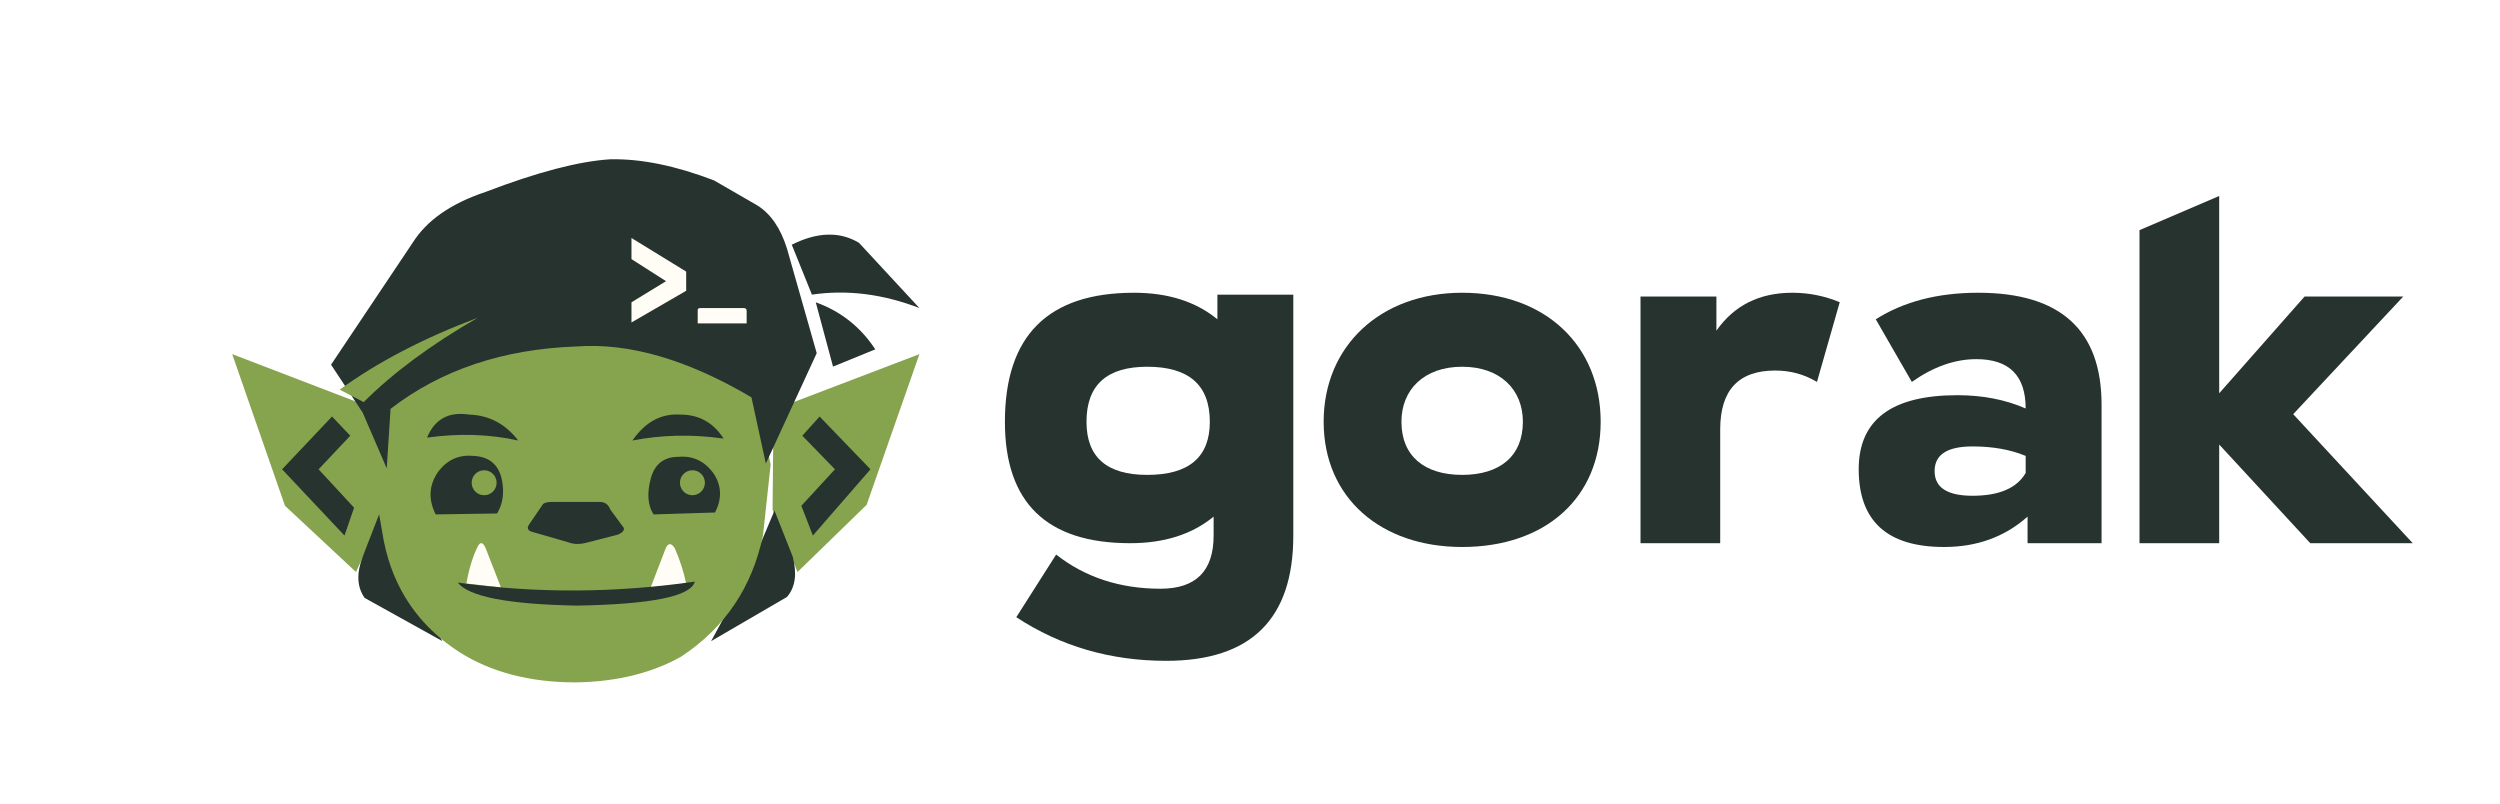
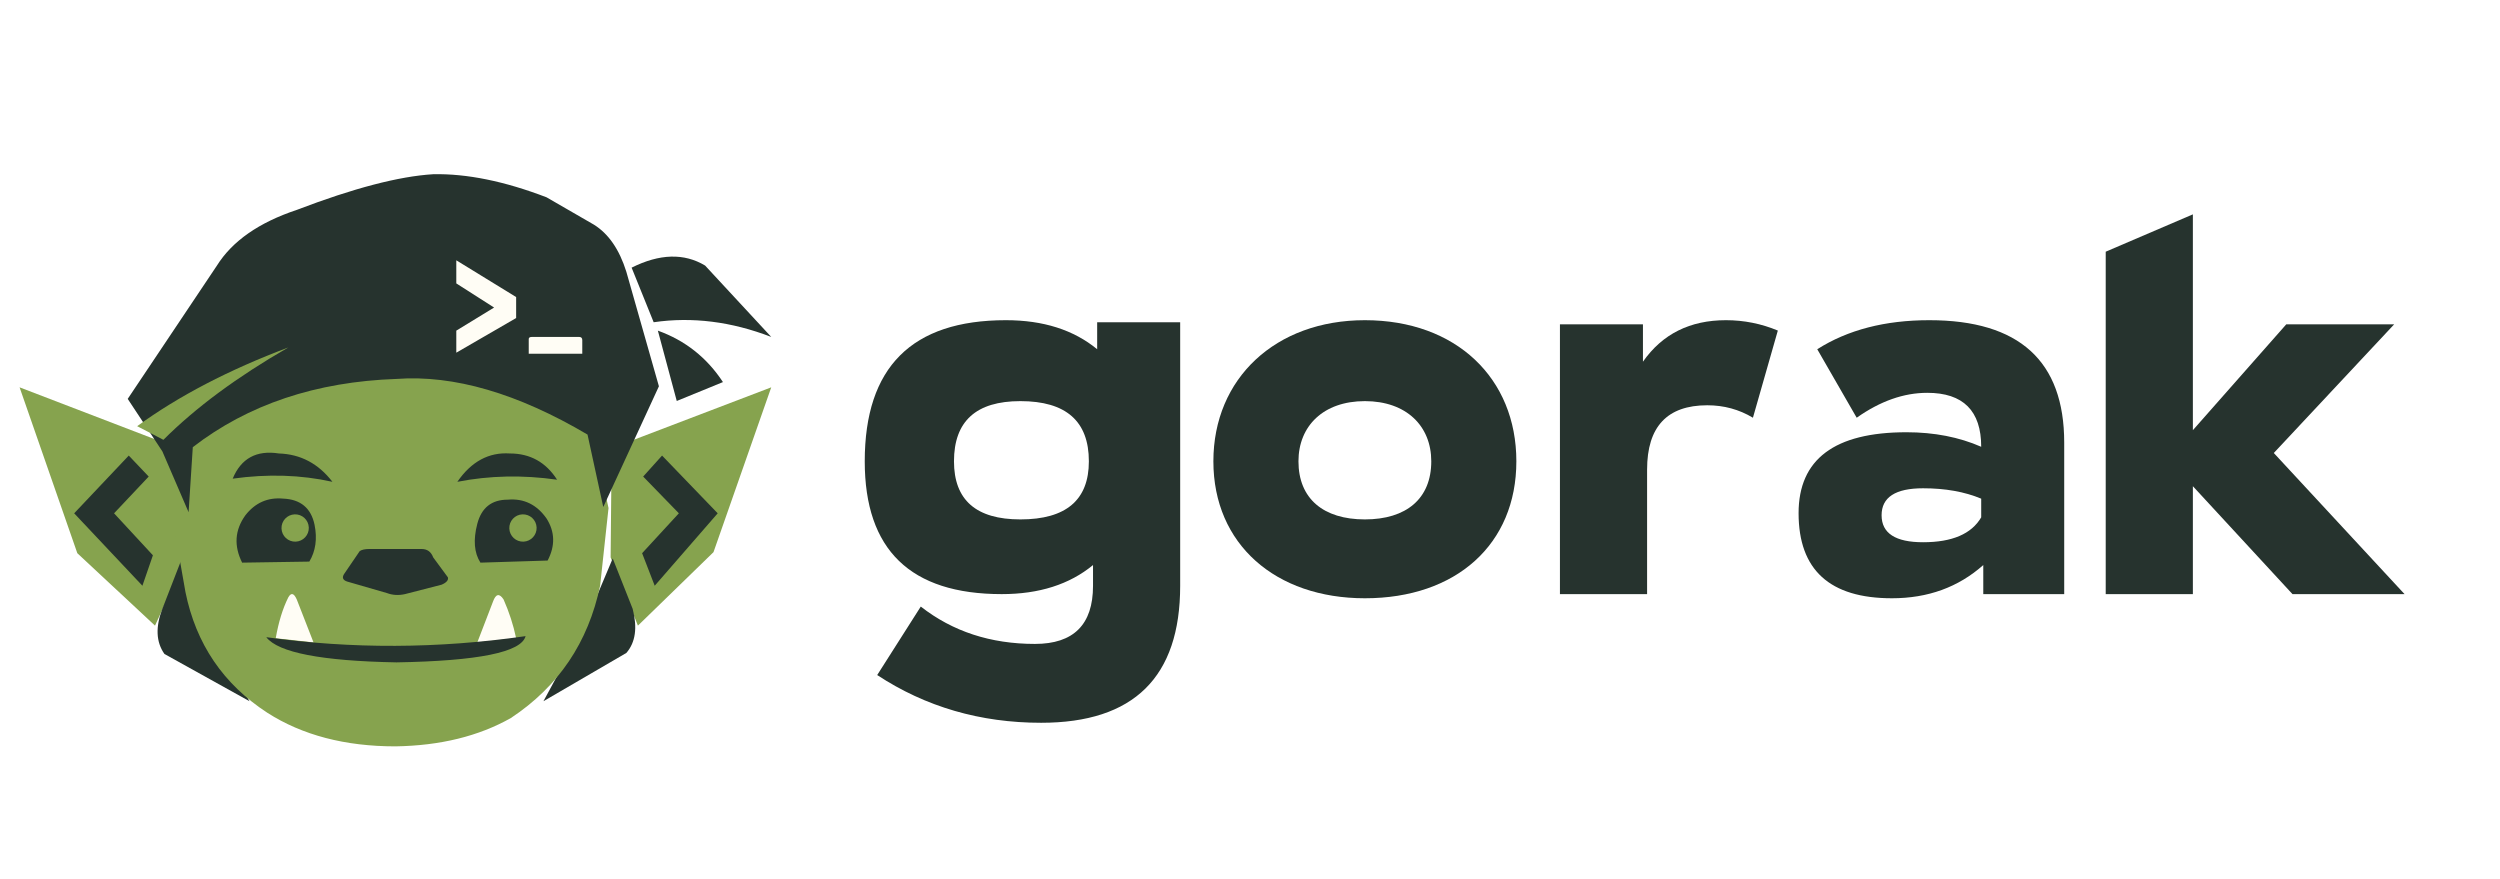
- <svg xmlns="http://www.w3.org/2000/svg" width="1120" height="360" viewBox="0 0 1120 360" role="img" aria-labelledby="title desc">
+ <svg xmlns="http://www.w3.org/2000/svg" width="1024" height="360" viewBox="96 0 1024 360" role="img" aria-labelledby="title desc">
  <defs>
    <style>.ink{fill:#26332e}.green{fill:#86a34e}.ivory{fill:#fffdf5}</style>
  </defs>
  <g id="ork" transform="translate(12 6) scale(.43)">
    <path class="ink" d="M797 241 Q837 221 867 239 L930 307 Q873 285 818 293 Z M822 301 Q861 315 884 350 L840 368 Z" />
    <path class="green" d="M214 355 L373 416 L371 521 L343 582 L269 513 Z M930 355 L778 413 L777 517 L803 582 L875 512 Z" />
    <path class="ink" d="M318 420 L337 440 L304 475 L341 515 L331 544 L266 475 Z M826 420 L808 440 L842 475 L807 513 L819 544 L879 475 Z" />
    <path class="ink" d="M369 517 L394 585 L433 654 L352 609 Q340 592 350 566 Z M779 518 L798 566 Q805 593 792 608 L713 654 L752 582 Z" />
    <path class="green" d="M371 420 Q415 367 530 349 Q658 331 757 387 L775 470 L767 544 Q750 625 682 670 Q636 696 572 697 Q500 697 450 665 Q387 624 372 550 L359 476 Z" />
    <path class="ink" d="M317 366 L402 239 Q424 204 478 186 Q559 155 608 152 Q656 151 716 174 L761 200 Q782 213 792 245 L823 354 L770 469 L755 400 Q655 341 573 347 Q458 351 379 412 L375 474 L350 416 Z" />
    <path class="green" d="M326 392 Q385 349 470 317 Q397 359 351 405 Z" />
    <path class="ivory" d="M630 234 L687 269 L687 289 L630 322 L630 301 L666 279 L630 256 Z M699 309 Q699 307 702 307 L747 307 Q750 307 750 310 L750 323 L699 323 Z" />
    <path class="ink" d="M417 442 Q429 413 461 418 Q492 419 512 445 Q467 435 417 442 Z M631 445 Q651 416 681 418 Q710 418 726 443 Q677 436 631 445 Z" />
    <path class="ink" d="M426 522 Q414 498 429 477 Q443 459 465 461 Q490 462 495 486 Q499 506 490 521 Z M653 522 Q644 508 650 485 Q656 462 679 462 Q702 460 716 480 Q728 499 717 520 Z" />
    <path class="green" d="M476 476 A13 13 0 1 0 477 502 A13 13 0 0 0 476 476 M693 476 A13 13 0 1 0 694 502 A13 13 0 0 0 693 476" />
    <path class="ink" d="M538 511 Q541 509 547 509 L597 509 Q605 509 608 517 L622 536 Q623 540 616 543 L581 552 Q572 554 564 551 L526 540 Q520 538 523 533 Z" />
    <path class="ivory" d="M458 594 Q462 571 470 555 Q474 548 478 557 L494 598 Z M650 598 L665 559 Q669 548 675 557 Q683 575 687 594 Z" />
    <path class="ink" d="M449 593 Q571 610 696 592 Q690 615 573 617 Q466 615 449 593 Z" />
  </g>
  <g id="wordmark" class="ink" transform="translate(440 115) scale(.85)">
    <path id="g" fill-rule="evenodd" d="M124 20 H164 V147 Q164 213 97 213 Q53 213 18 190 L39 157 Q62 175 94 175 Q122 175 122 147 V137 Q105 151 78 151 Q12 151 12 87 Q12 19 80 19 Q107 19 124 33 Z M87 58 Q55 58 55 87 Q55 115 87 115 Q120 115 120 87 Q120 58 87 58 Z" />
    <path id="o" fill-rule="evenodd" d="M253 19 C297 19 326 47 326 87 C326 127 297 153 253 153 C210 153 180 127 180 87 C180 47 210 19 253 19 Z M253 58 C233 58 221 70 221 87 C221 105 233 115 253 115 C273 115 285 105 285 87 C285 70 273 58 253 58 Z" />
    <path id="r" d="M347 21 H387 V39 Q401 19 427 19 Q440 19 452 24 L440 66 Q430 60 418 60 Q389 60 389 91 V151 H347 Z" />
    <path id="a" fill-rule="evenodd" d="M471 33 Q493 19 525 19 Q590 19 590 78 V151 H551 V137 Q533 153 507 153 Q462 153 462 112 Q462 73 514 73 Q534 73 550 80 Q550 54 524 54 Q507 54 490 66 Z M550 105 Q538 100 522 100 Q502 100 502 113 Q502 126 522 126 Q543 126 550 114 Z" />
    <path id="k" d="M610 -14 L652 -32 V72 L697 21 H749 L691 83 L754 151 H700 L652 99 V151 H610 Z" />
  </g>
</svg>
